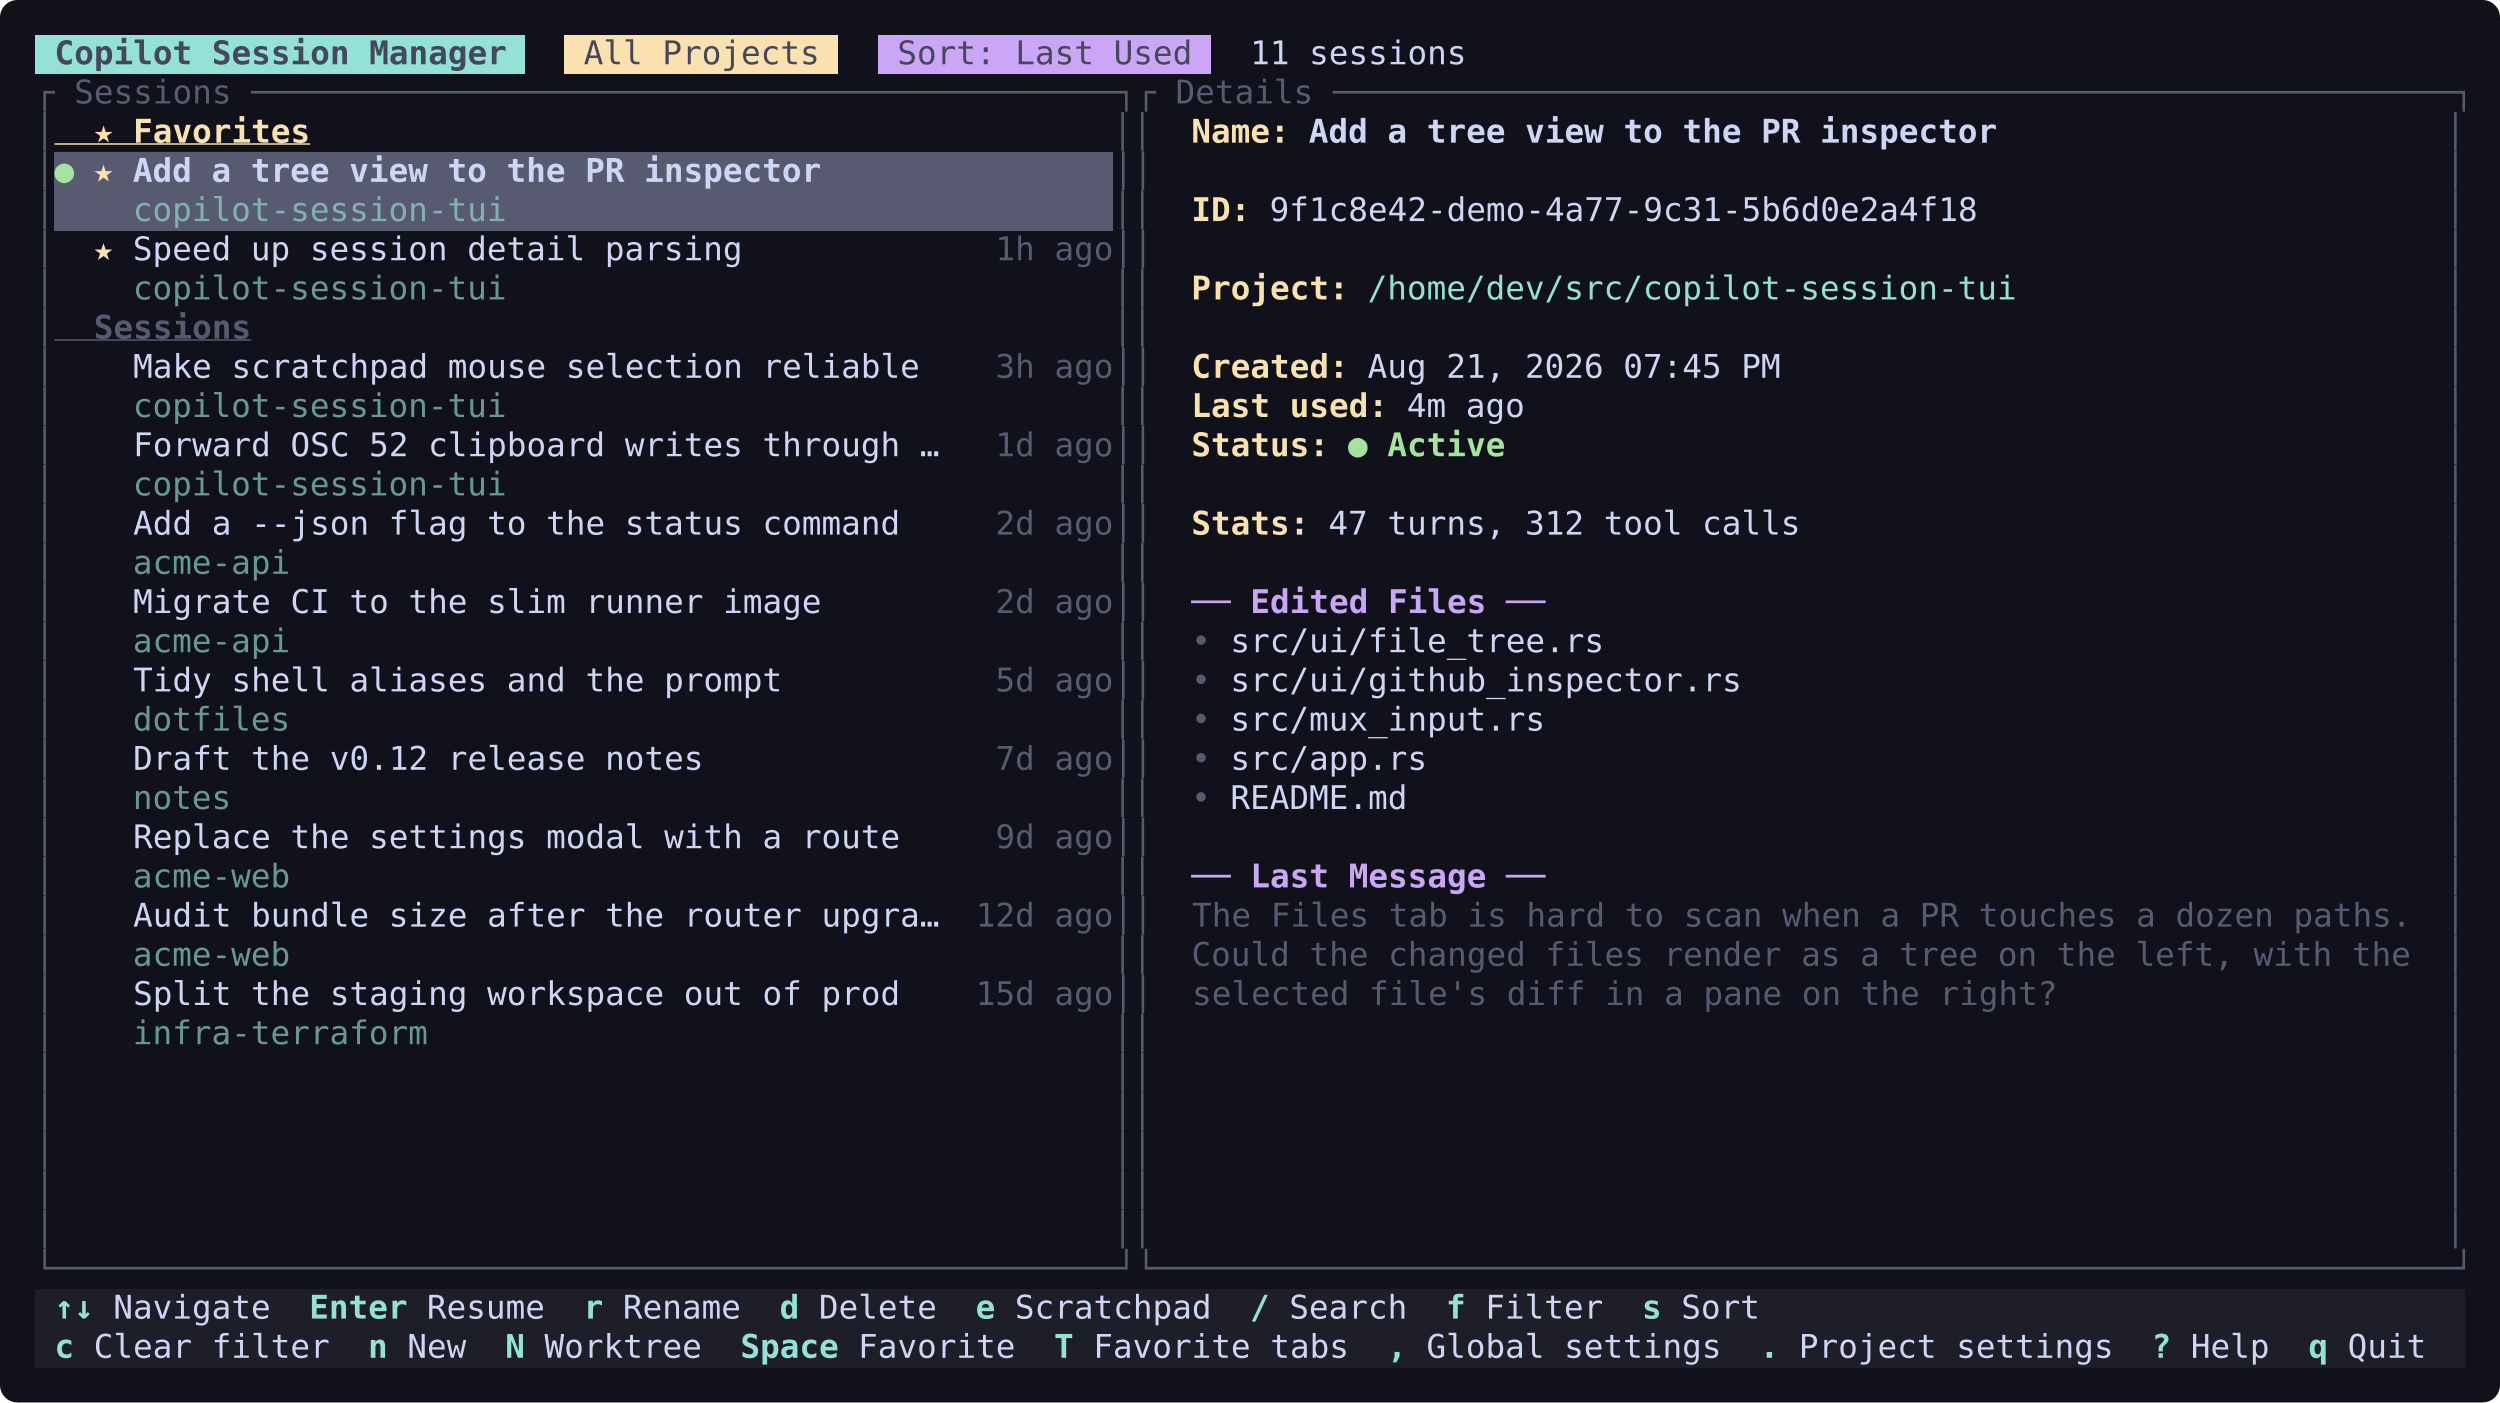
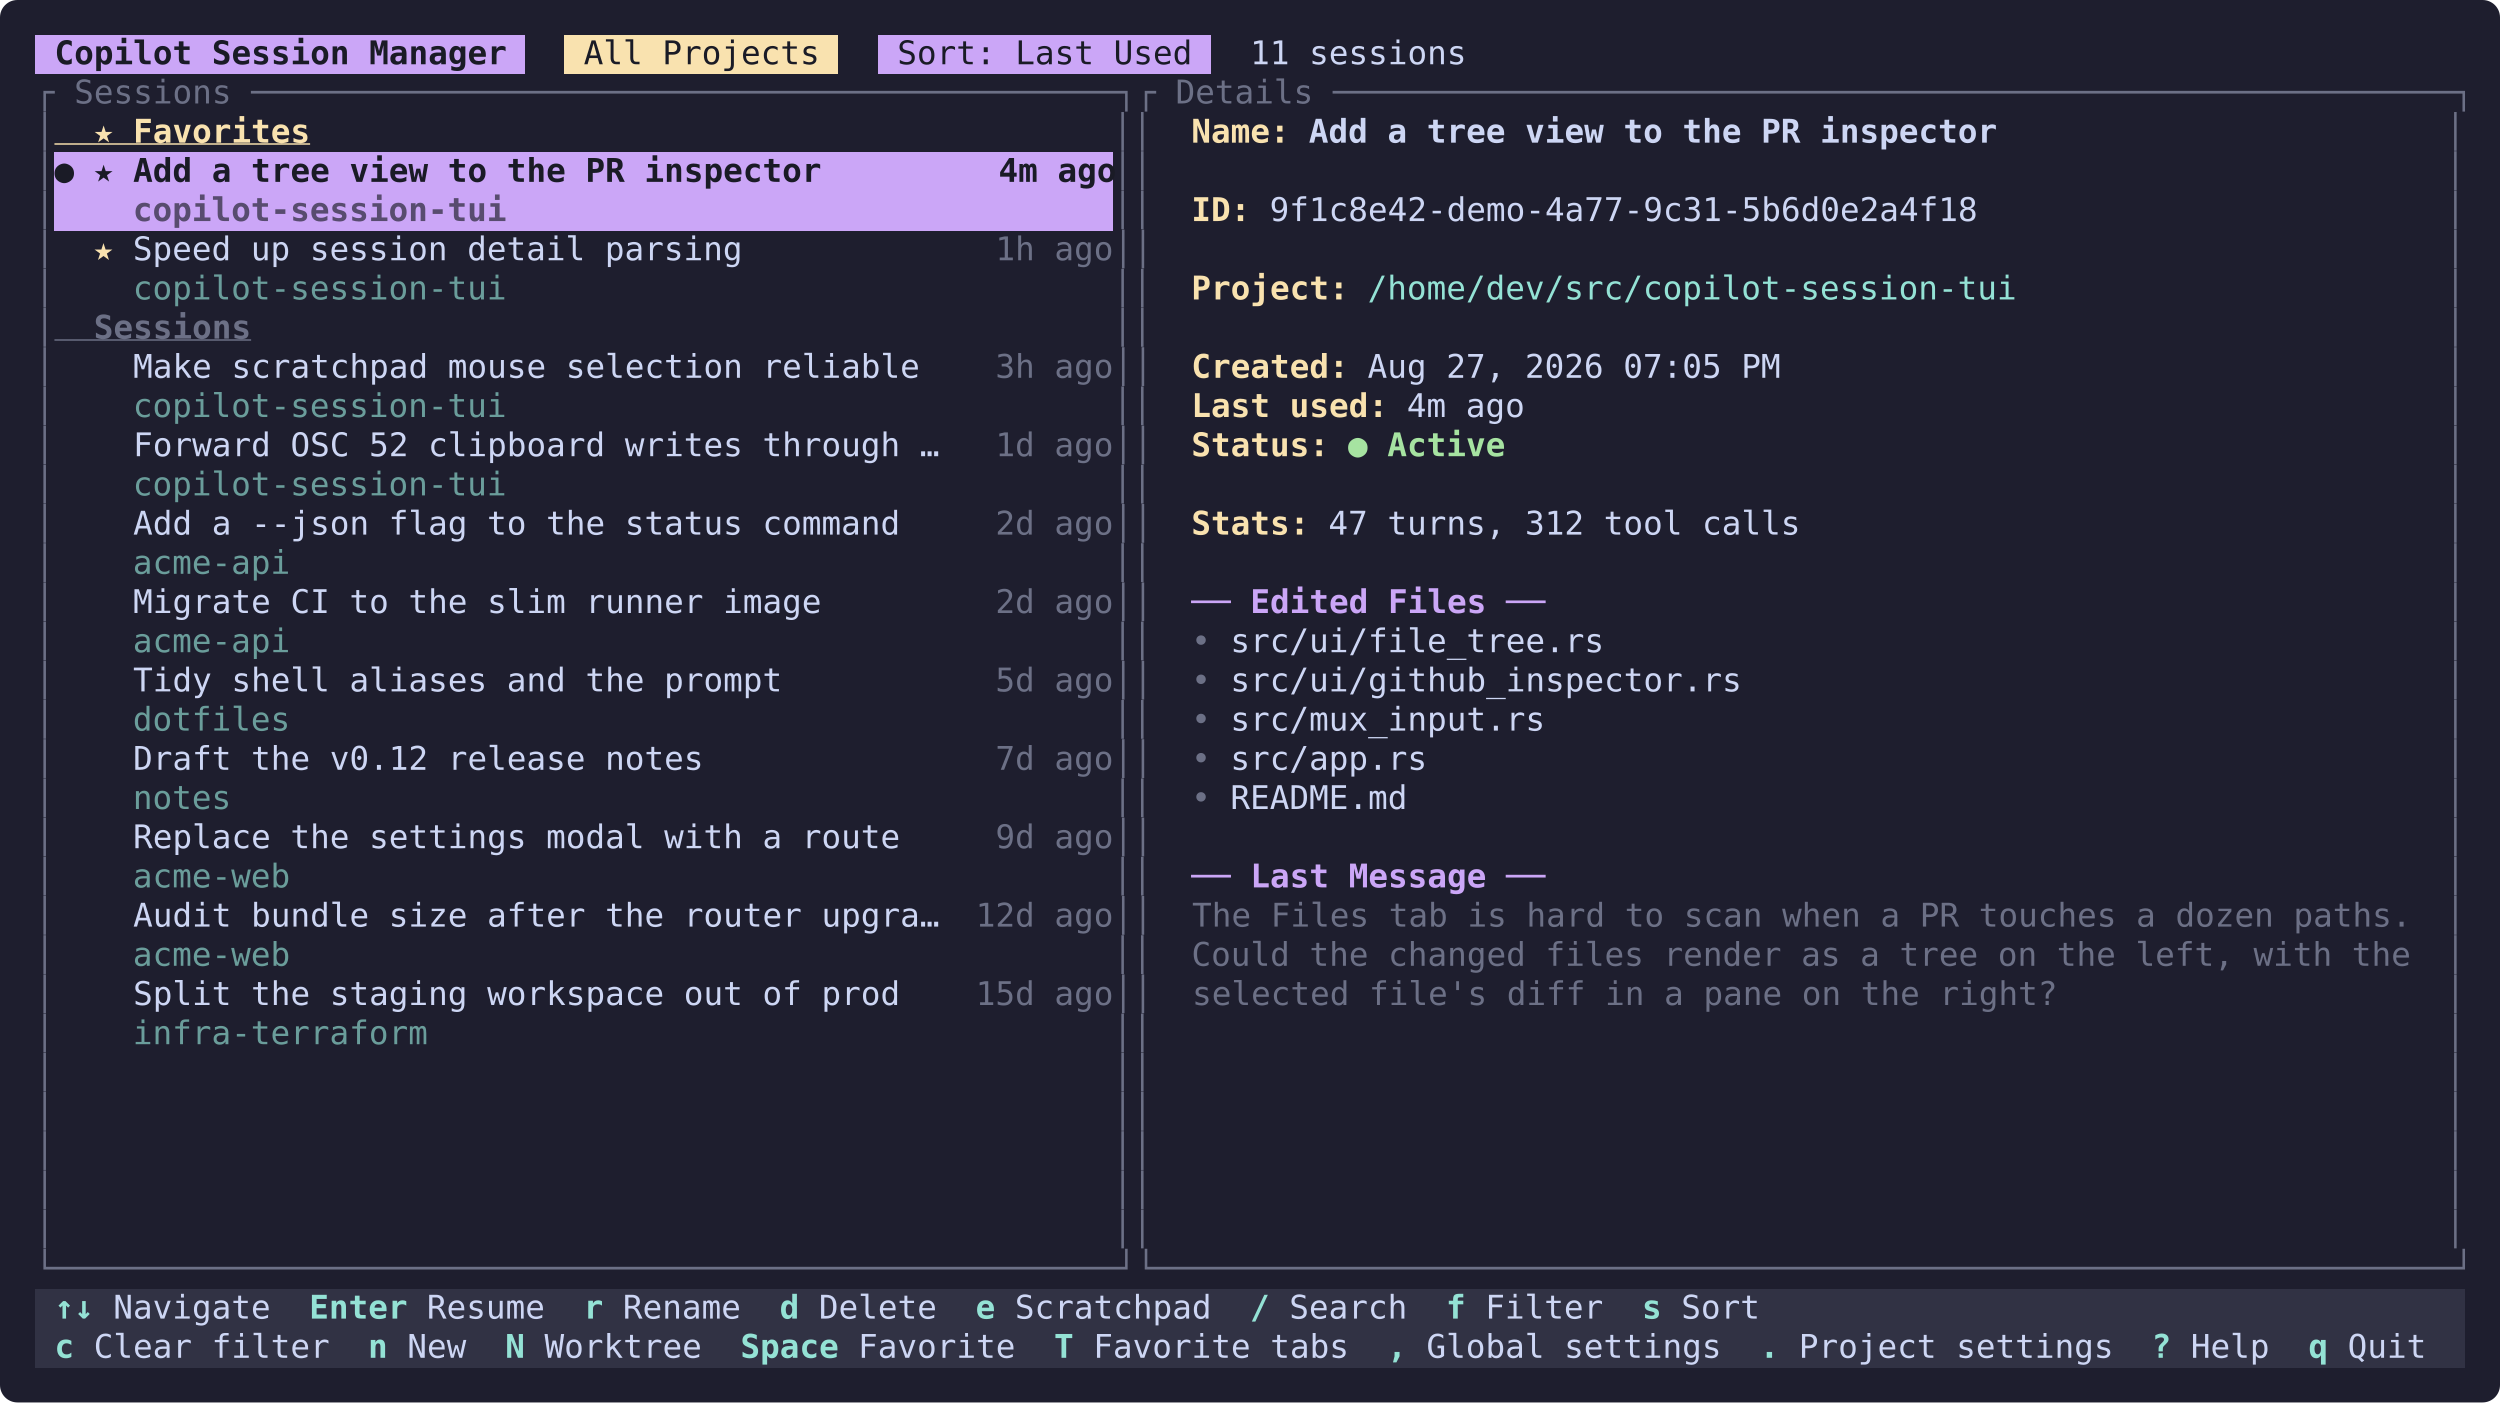
<svg xmlns="http://www.w3.org/2000/svg" width="1148" height="644" viewBox="0 0 1148 644" font-family="ui-monospace,SFMono-Regular,Menlo,Consolas,'DejaVu Sans Mono','Liberation Mono',monospace" font-size="15">
-   <rect width="1148" height="644" rx="8" fill="#11111b" />
-   <rect x="16.0" y="16.0" width="225.0" height="18.0" fill="#94e2d5" shape-rendering="crispEdges" />
+   <rect width="1148" height="644" rx="8" fill="#1e1e2e" />
+   <rect x="16.0" y="16.0" width="225.0" height="18.0" fill="#cba6f7" shape-rendering="crispEdges" />
  <rect x="259.0" y="16.0" width="126.0" height="18.0" fill="#f9e2af" shape-rendering="crispEdges" />
  <rect x="403.0" y="16.0" width="153.0" height="18.0" fill="#cba6f7" shape-rendering="crispEdges" />
-   <rect x="25.0" y="70.0" width="486.0" height="18.0" fill="#585b70" shape-rendering="crispEdges" />
-   <rect x="25.0" y="88.0" width="486.0" height="18.0" fill="#585b70" shape-rendering="crispEdges" />
-   <rect x="16.0" y="592.0" width="1116.0" height="18.0" fill="#1e1e28" shape-rendering="crispEdges" />
-   <rect x="16.0" y="610.0" width="1116.0" height="18.0" fill="#1e1e28" shape-rendering="crispEdges" />
-   <text x="16.0" y="29.5" fill="#45475a" textLength="225.0" lengthAdjust="spacing" font-weight="bold" xml:space="preserve"> Copilot Session Manager </text>
-   <text x="259.0" y="29.5" fill="#45475a" textLength="126.0" lengthAdjust="spacing" xml:space="preserve"> All Projects </text>
-   <text x="403.0" y="29.5" fill="#45475a" textLength="153.0" lengthAdjust="spacing" xml:space="preserve"> Sort: Last Used </text>
+   <rect x="25.0" y="70.0" width="486.0" height="18.0" fill="#cba6f7" shape-rendering="crispEdges" />
+   <rect x="25.0" y="88.0" width="486.0" height="18.0" fill="#cba6f7" shape-rendering="crispEdges" />
+   <rect x="16.0" y="592.0" width="1116.0" height="18.0" fill="#313244" shape-rendering="crispEdges" />
+   <rect x="16.0" y="610.0" width="1116.0" height="18.0" fill="#313244" shape-rendering="crispEdges" />
+   <text x="16.0" y="29.5" fill="#1a1b26" textLength="225.0" lengthAdjust="spacing" font-weight="bold" xml:space="preserve"> Copilot Session Manager </text>
+   <text x="259.0" y="29.5" fill="#1a1b26" textLength="126.0" lengthAdjust="spacing" xml:space="preserve"> All Projects </text>
+   <text x="403.0" y="29.5" fill="#1a1b26" textLength="153.0" lengthAdjust="spacing" xml:space="preserve"> Sort: Last Used </text>
  <text x="556.0" y="29.5" fill="#cdd6f4" textLength="576.0" lengthAdjust="spacing" xml:space="preserve">  11 sessions                                                   </text>
-   <text x="16.0" y="47.5" fill="#585b70" textLength="1116.0" lengthAdjust="spacing" xml:space="preserve">┌ Sessions ────────────────────────────────────────────┐┌ Details ─────────────────────────────────────────────────────────┐</text>
-   <text x="16.0" y="65.5" fill="#585b70" textLength="9.0" lengthAdjust="spacingAndGlyphs" xml:space="preserve">│</text>
+   <text x="16.0" y="47.5" fill="#6c7086" textLength="1116.0" lengthAdjust="spacing" xml:space="preserve">┌ Sessions ────────────────────────────────────────────┐┌ Details ─────────────────────────────────────────────────────────┐</text>
+   <text x="16.0" y="65.5" fill="#6c7086" textLength="9.0" lengthAdjust="spacingAndGlyphs" xml:space="preserve">│</text>
  <text x="25.0" y="65.5" fill="#f9e2af" textLength="117.0" lengthAdjust="spacing" font-weight="bold" text-decoration="underline" xml:space="preserve">  ★ Favorites</text>
-   <text x="511.0" y="65.5" fill="#585b70" textLength="18.0" lengthAdjust="spacingAndGlyphs" xml:space="preserve">││</text>
+   <text x="511.0" y="65.5" fill="#6c7086" textLength="18.0" lengthAdjust="spacingAndGlyphs" xml:space="preserve">││</text>
  <text x="529.0" y="65.5" fill="#f9e2af" textLength="72.0" lengthAdjust="spacing" font-weight="bold" xml:space="preserve">  Name: </text>
  <text x="601.0" y="65.5" fill="#cdd6f4" textLength="315.0" lengthAdjust="spacing" font-weight="bold" xml:space="preserve">Add a tree view to the PR inspector</text>
-   <text x="1123.0" y="65.5" fill="#585b70" textLength="9.0" lengthAdjust="spacingAndGlyphs" xml:space="preserve">│</text>
-   <text x="16.0" y="83.5" fill="#585b70" textLength="9.0" lengthAdjust="spacingAndGlyphs" xml:space="preserve">│</text>
-   <text x="25.0" y="83.5" fill="#a6e3a1" textLength="18.0" lengthAdjust="spacing" xml:space="preserve">● </text>
-   <text x="43.0" y="83.5" fill="#f9e2af" textLength="18.0" lengthAdjust="spacing" xml:space="preserve">★ </text>
-   <text x="61.0" y="83.5" fill="#cdd6f4" textLength="369.0" lengthAdjust="spacing" font-weight="bold" xml:space="preserve">Add a tree view to the PR inspector      </text>
-   <text x="430.0" y="83.5" fill="#585b70" textLength="99.0" lengthAdjust="spacing" xml:space="preserve">   4m ago││</text>
-   <text x="1123.0" y="83.5" fill="#585b70" textLength="9.0" lengthAdjust="spacingAndGlyphs" xml:space="preserve">│</text>
-   <text x="16.0" y="101.5" fill="#585b70" textLength="9.0" lengthAdjust="spacingAndGlyphs" xml:space="preserve">│</text>
-   <text x="61.0" y="101.5" fill="#94e2d5" textLength="171.0" lengthAdjust="spacing" opacity="0.65" xml:space="preserve">copilot-session-tui</text>
-   <text x="511.0" y="101.5" fill="#585b70" textLength="18.0" lengthAdjust="spacingAndGlyphs" xml:space="preserve">││</text>
+   <text x="1123.0" y="65.5" fill="#6c7086" textLength="9.0" lengthAdjust="spacingAndGlyphs" xml:space="preserve">│</text>
+   <text x="16.0" y="83.5" fill="#6c7086" textLength="9.0" lengthAdjust="spacingAndGlyphs" xml:space="preserve">│</text>
+   <text x="25.0" y="83.5" fill="#1a1b26" textLength="486.0" lengthAdjust="spacing" font-weight="bold" xml:space="preserve">● ★ Add a tree view to the PR inspector         4m ago</text>
+   <text x="511.0" y="83.5" fill="#6c7086" textLength="18.0" lengthAdjust="spacingAndGlyphs" xml:space="preserve">││</text>
+   <text x="1123.0" y="83.5" fill="#6c7086" textLength="9.0" lengthAdjust="spacingAndGlyphs" xml:space="preserve">│</text>
+   <text x="16.0" y="101.5" fill="#6c7086" textLength="9.0" lengthAdjust="spacingAndGlyphs" xml:space="preserve">│</text>
+   <text x="61.0" y="101.5" fill="#1a1b26" textLength="171.0" lengthAdjust="spacing" font-weight="bold" opacity="0.65" xml:space="preserve">copilot-session-tui</text>
+   <text x="511.0" y="101.5" fill="#6c7086" textLength="18.0" lengthAdjust="spacingAndGlyphs" xml:space="preserve">││</text>
  <text x="529.0" y="101.5" fill="#f9e2af" textLength="54.0" lengthAdjust="spacing" font-weight="bold" xml:space="preserve">  ID: </text>
  <text x="583.0" y="101.5" fill="#cdd6f4" textLength="540.0" lengthAdjust="spacing" xml:space="preserve">9f1c8e42-demo-4a77-9c31-5b6d0e2a4f18                        </text>
-   <text x="1123.0" y="101.5" fill="#585b70" textLength="9.0" lengthAdjust="spacingAndGlyphs" xml:space="preserve">│</text>
-   <text x="16.0" y="119.5" fill="#585b70" textLength="9.0" lengthAdjust="spacingAndGlyphs" xml:space="preserve">│</text>
+   <text x="1123.0" y="101.5" fill="#6c7086" textLength="9.0" lengthAdjust="spacingAndGlyphs" xml:space="preserve">│</text>
+   <text x="16.0" y="119.5" fill="#6c7086" textLength="9.0" lengthAdjust="spacingAndGlyphs" xml:space="preserve">│</text>
  <text x="43.0" y="119.5" fill="#f9e2af" textLength="18.0" lengthAdjust="spacing" xml:space="preserve">★ </text>
  <text x="61.0" y="119.5" fill="#cdd6f4" textLength="369.0" lengthAdjust="spacing" xml:space="preserve">Speed up session detail parsing          </text>
-   <text x="430.0" y="119.5" fill="#585b70" textLength="99.0" lengthAdjust="spacing" xml:space="preserve">   1h ago││</text>
-   <text x="1123.0" y="119.5" fill="#585b70" textLength="9.0" lengthAdjust="spacingAndGlyphs" xml:space="preserve">│</text>
-   <text x="16.0" y="137.5" fill="#585b70" textLength="9.0" lengthAdjust="spacingAndGlyphs" xml:space="preserve">│</text>
+   <text x="430.0" y="119.5" fill="#6c7086" textLength="99.0" lengthAdjust="spacing" xml:space="preserve">   1h ago││</text>
+   <text x="1123.0" y="119.5" fill="#6c7086" textLength="9.0" lengthAdjust="spacingAndGlyphs" xml:space="preserve">│</text>
+   <text x="16.0" y="137.5" fill="#6c7086" textLength="9.0" lengthAdjust="spacingAndGlyphs" xml:space="preserve">│</text>
  <text x="61.0" y="137.5" fill="#94e2d5" textLength="171.0" lengthAdjust="spacing" opacity="0.65" xml:space="preserve">copilot-session-tui</text>
-   <text x="511.0" y="137.5" fill="#585b70" textLength="18.0" lengthAdjust="spacingAndGlyphs" xml:space="preserve">││</text>
+   <text x="511.0" y="137.5" fill="#6c7086" textLength="18.0" lengthAdjust="spacingAndGlyphs" xml:space="preserve">││</text>
  <text x="529.0" y="137.5" fill="#f9e2af" textLength="99.0" lengthAdjust="spacing" font-weight="bold" xml:space="preserve">  Project: </text>
  <text x="628.0" y="137.5" fill="#94e2d5" textLength="297.0" lengthAdjust="spacing" xml:space="preserve">/home/dev/src/copilot-session-tui</text>
-   <text x="1123.0" y="137.5" fill="#585b70" textLength="9.0" lengthAdjust="spacingAndGlyphs" xml:space="preserve">│</text>
-   <text x="16.0" y="155.5" fill="#585b70" textLength="9.0" lengthAdjust="spacingAndGlyphs" xml:space="preserve">│</text>
-   <text x="25.0" y="155.5" fill="#585b70" textLength="90.0" lengthAdjust="spacing" font-weight="bold" text-decoration="underline" xml:space="preserve">  Sessions</text>
-   <text x="511.0" y="155.5" fill="#585b70" textLength="18.0" lengthAdjust="spacingAndGlyphs" xml:space="preserve">││</text>
-   <text x="1123.0" y="155.5" fill="#585b70" textLength="9.0" lengthAdjust="spacingAndGlyphs" xml:space="preserve">│</text>
-   <text x="16.0" y="173.5" fill="#585b70" textLength="9.0" lengthAdjust="spacingAndGlyphs" xml:space="preserve">│</text>
+   <text x="1123.0" y="137.5" fill="#6c7086" textLength="9.0" lengthAdjust="spacingAndGlyphs" xml:space="preserve">│</text>
+   <text x="16.0" y="155.5" fill="#6c7086" textLength="9.0" lengthAdjust="spacingAndGlyphs" xml:space="preserve">│</text>
+   <text x="25.0" y="155.5" fill="#6c7086" textLength="90.0" lengthAdjust="spacing" font-weight="bold" text-decoration="underline" xml:space="preserve">  Sessions</text>
+   <text x="511.0" y="155.5" fill="#6c7086" textLength="18.0" lengthAdjust="spacingAndGlyphs" xml:space="preserve">││</text>
+   <text x="1123.0" y="155.5" fill="#6c7086" textLength="9.0" lengthAdjust="spacingAndGlyphs" xml:space="preserve">│</text>
+   <text x="16.0" y="173.5" fill="#6c7086" textLength="9.0" lengthAdjust="spacingAndGlyphs" xml:space="preserve">│</text>
  <text x="25.0" y="173.5" fill="#cdd6f4" textLength="405.0" lengthAdjust="spacing" xml:space="preserve">    Make scratchpad mouse selection reliable </text>
-   <text x="430.0" y="173.5" fill="#585b70" textLength="99.0" lengthAdjust="spacing" xml:space="preserve">   3h ago││</text>
+   <text x="430.0" y="173.5" fill="#6c7086" textLength="99.0" lengthAdjust="spacing" xml:space="preserve">   3h ago││</text>
  <text x="529.0" y="173.5" fill="#f9e2af" textLength="99.0" lengthAdjust="spacing" font-weight="bold" xml:space="preserve">  Created: </text>
-   <text x="628.0" y="173.5" fill="#cdd6f4" textLength="495.0" lengthAdjust="spacing" xml:space="preserve">Aug 21, 2026 07:45 PM                                  </text>
-   <text x="1123.0" y="173.5" fill="#585b70" textLength="9.0" lengthAdjust="spacingAndGlyphs" xml:space="preserve">│</text>
-   <text x="16.0" y="191.5" fill="#585b70" textLength="9.0" lengthAdjust="spacingAndGlyphs" xml:space="preserve">│</text>
+   <text x="628.0" y="173.5" fill="#cdd6f4" textLength="495.0" lengthAdjust="spacing" xml:space="preserve">Aug 27, 2026 07:05 PM                                  </text>
+   <text x="1123.0" y="173.5" fill="#6c7086" textLength="9.0" lengthAdjust="spacingAndGlyphs" xml:space="preserve">│</text>
+   <text x="16.0" y="191.5" fill="#6c7086" textLength="9.0" lengthAdjust="spacingAndGlyphs" xml:space="preserve">│</text>
  <text x="61.0" y="191.5" fill="#94e2d5" textLength="171.0" lengthAdjust="spacing" opacity="0.65" xml:space="preserve">copilot-session-tui</text>
-   <text x="511.0" y="191.5" fill="#585b70" textLength="18.0" lengthAdjust="spacingAndGlyphs" xml:space="preserve">││</text>
+   <text x="511.0" y="191.5" fill="#6c7086" textLength="18.0" lengthAdjust="spacingAndGlyphs" xml:space="preserve">││</text>
  <text x="529.0" y="191.5" fill="#f9e2af" textLength="117.0" lengthAdjust="spacing" font-weight="bold" xml:space="preserve">  Last used: </text>
  <text x="646.0" y="191.5" fill="#cdd6f4" textLength="477.0" lengthAdjust="spacing" xml:space="preserve">4m ago                                               </text>
-   <text x="1123.0" y="191.5" fill="#585b70" textLength="9.0" lengthAdjust="spacingAndGlyphs" xml:space="preserve">│</text>
-   <text x="16.0" y="209.5" fill="#585b70" textLength="9.0" lengthAdjust="spacingAndGlyphs" xml:space="preserve">│</text>
+   <text x="1123.0" y="191.5" fill="#6c7086" textLength="9.0" lengthAdjust="spacingAndGlyphs" xml:space="preserve">│</text>
+   <text x="16.0" y="209.5" fill="#6c7086" textLength="9.0" lengthAdjust="spacingAndGlyphs" xml:space="preserve">│</text>
  <text x="25.0" y="209.5" fill="#cdd6f4" textLength="405.0" lengthAdjust="spacing" xml:space="preserve">    Forward OSC 52 clipboard writes through …</text>
-   <text x="430.0" y="209.5" fill="#585b70" textLength="99.0" lengthAdjust="spacing" xml:space="preserve">   1d ago││</text>
+   <text x="430.0" y="209.5" fill="#6c7086" textLength="99.0" lengthAdjust="spacing" xml:space="preserve">   1d ago││</text>
  <text x="529.0" y="209.5" fill="#f9e2af" textLength="90.0" lengthAdjust="spacing" font-weight="bold" xml:space="preserve">  Status: </text>
  <text x="619.0" y="209.5" fill="#a6e3a1" textLength="72.0" lengthAdjust="spacing" font-weight="bold" xml:space="preserve">● Active</text>
-   <text x="1123.0" y="209.5" fill="#585b70" textLength="9.0" lengthAdjust="spacingAndGlyphs" xml:space="preserve">│</text>
-   <text x="16.0" y="227.5" fill="#585b70" textLength="9.0" lengthAdjust="spacingAndGlyphs" xml:space="preserve">│</text>
+   <text x="1123.0" y="209.5" fill="#6c7086" textLength="9.0" lengthAdjust="spacingAndGlyphs" xml:space="preserve">│</text>
+   <text x="16.0" y="227.5" fill="#6c7086" textLength="9.0" lengthAdjust="spacingAndGlyphs" xml:space="preserve">│</text>
  <text x="61.0" y="227.5" fill="#94e2d5" textLength="171.0" lengthAdjust="spacing" opacity="0.65" xml:space="preserve">copilot-session-tui</text>
-   <text x="511.0" y="227.5" fill="#585b70" textLength="18.0" lengthAdjust="spacingAndGlyphs" xml:space="preserve">││</text>
-   <text x="1123.0" y="227.5" fill="#585b70" textLength="9.0" lengthAdjust="spacingAndGlyphs" xml:space="preserve">│</text>
-   <text x="16.0" y="245.5" fill="#585b70" textLength="9.0" lengthAdjust="spacingAndGlyphs" xml:space="preserve">│</text>
+   <text x="511.0" y="227.5" fill="#6c7086" textLength="18.0" lengthAdjust="spacingAndGlyphs" xml:space="preserve">││</text>
+   <text x="1123.0" y="227.5" fill="#6c7086" textLength="9.0" lengthAdjust="spacingAndGlyphs" xml:space="preserve">│</text>
+   <text x="16.0" y="245.5" fill="#6c7086" textLength="9.0" lengthAdjust="spacingAndGlyphs" xml:space="preserve">│</text>
  <text x="25.0" y="245.5" fill="#cdd6f4" textLength="405.0" lengthAdjust="spacing" xml:space="preserve">    Add a --json flag to the status command  </text>
-   <text x="430.0" y="245.5" fill="#585b70" textLength="99.0" lengthAdjust="spacing" xml:space="preserve">   2d ago││</text>
+   <text x="430.0" y="245.5" fill="#6c7086" textLength="99.0" lengthAdjust="spacing" xml:space="preserve">   2d ago││</text>
  <text x="529.0" y="245.5" fill="#f9e2af" textLength="81.0" lengthAdjust="spacing" font-weight="bold" xml:space="preserve">  Stats: </text>
  <text x="610.0" y="245.5" fill="#cdd6f4" textLength="513.0" lengthAdjust="spacing" xml:space="preserve">47 turns, 312 tool calls                                 </text>
-   <text x="1123.0" y="245.5" fill="#585b70" textLength="9.0" lengthAdjust="spacingAndGlyphs" xml:space="preserve">│</text>
-   <text x="16.0" y="263.5" fill="#585b70" textLength="9.0" lengthAdjust="spacingAndGlyphs" xml:space="preserve">│</text>
+   <text x="1123.0" y="245.5" fill="#6c7086" textLength="9.0" lengthAdjust="spacingAndGlyphs" xml:space="preserve">│</text>
+   <text x="16.0" y="263.5" fill="#6c7086" textLength="9.0" lengthAdjust="spacingAndGlyphs" xml:space="preserve">│</text>
  <text x="61.0" y="263.5" fill="#94e2d5" textLength="72.0" lengthAdjust="spacing" opacity="0.65" xml:space="preserve">acme-api</text>
-   <text x="511.0" y="263.5" fill="#585b70" textLength="18.0" lengthAdjust="spacingAndGlyphs" xml:space="preserve">││</text>
-   <text x="1123.0" y="263.5" fill="#585b70" textLength="9.0" lengthAdjust="spacingAndGlyphs" xml:space="preserve">│</text>
-   <text x="16.0" y="281.5" fill="#585b70" textLength="9.0" lengthAdjust="spacingAndGlyphs" xml:space="preserve">│</text>
+   <text x="511.0" y="263.5" fill="#6c7086" textLength="18.0" lengthAdjust="spacingAndGlyphs" xml:space="preserve">││</text>
+   <text x="1123.0" y="263.5" fill="#6c7086" textLength="9.0" lengthAdjust="spacingAndGlyphs" xml:space="preserve">│</text>
+   <text x="16.0" y="281.5" fill="#6c7086" textLength="9.0" lengthAdjust="spacingAndGlyphs" xml:space="preserve">│</text>
  <text x="25.0" y="281.5" fill="#cdd6f4" textLength="405.0" lengthAdjust="spacing" xml:space="preserve">    Migrate CI to the slim runner image      </text>
-   <text x="430.0" y="281.5" fill="#585b70" textLength="99.0" lengthAdjust="spacing" xml:space="preserve">   2d ago││</text>
+   <text x="430.0" y="281.5" fill="#6c7086" textLength="99.0" lengthAdjust="spacing" xml:space="preserve">   2d ago││</text>
  <text x="529.0" y="281.5" fill="#cba6f7" textLength="180.0" lengthAdjust="spacing" font-weight="bold" xml:space="preserve">  ── Edited Files ──</text>
-   <text x="1123.0" y="281.5" fill="#585b70" textLength="9.0" lengthAdjust="spacingAndGlyphs" xml:space="preserve">│</text>
-   <text x="16.0" y="299.5" fill="#585b70" textLength="9.0" lengthAdjust="spacingAndGlyphs" xml:space="preserve">│</text>
+   <text x="1123.0" y="281.5" fill="#6c7086" textLength="9.0" lengthAdjust="spacingAndGlyphs" xml:space="preserve">│</text>
+   <text x="16.0" y="299.5" fill="#6c7086" textLength="9.0" lengthAdjust="spacingAndGlyphs" xml:space="preserve">│</text>
  <text x="61.0" y="299.5" fill="#94e2d5" textLength="72.0" lengthAdjust="spacing" opacity="0.65" xml:space="preserve">acme-api</text>
-   <text x="511.0" y="299.5" fill="#585b70" textLength="18.0" lengthAdjust="spacingAndGlyphs" xml:space="preserve">││</text>
-   <text x="547.0" y="299.5" fill="#585b70" textLength="18.0" lengthAdjust="spacing" xml:space="preserve">• </text>
+   <text x="511.0" y="299.5" fill="#6c7086" textLength="18.0" lengthAdjust="spacingAndGlyphs" xml:space="preserve">││</text>
+   <text x="547.0" y="299.5" fill="#6c7086" textLength="18.0" lengthAdjust="spacing" xml:space="preserve">• </text>
  <text x="565.0" y="299.5" fill="#cdd6f4" textLength="558.0" lengthAdjust="spacing" xml:space="preserve">src/ui/file_tree.rs                                           </text>
-   <text x="1123.0" y="299.5" fill="#585b70" textLength="9.0" lengthAdjust="spacingAndGlyphs" xml:space="preserve">│</text>
-   <text x="16.0" y="317.5" fill="#585b70" textLength="9.0" lengthAdjust="spacingAndGlyphs" xml:space="preserve">│</text>
+   <text x="1123.0" y="299.5" fill="#6c7086" textLength="9.0" lengthAdjust="spacingAndGlyphs" xml:space="preserve">│</text>
+   <text x="16.0" y="317.5" fill="#6c7086" textLength="9.0" lengthAdjust="spacingAndGlyphs" xml:space="preserve">│</text>
  <text x="25.0" y="317.5" fill="#cdd6f4" textLength="405.0" lengthAdjust="spacing" xml:space="preserve">    Tidy shell aliases and the prompt        </text>
-   <text x="430.0" y="317.5" fill="#585b70" textLength="99.0" lengthAdjust="spacing" xml:space="preserve">   5d ago││</text>
-   <text x="547.0" y="317.5" fill="#585b70" textLength="18.0" lengthAdjust="spacing" xml:space="preserve">• </text>
+   <text x="430.0" y="317.5" fill="#6c7086" textLength="99.0" lengthAdjust="spacing" xml:space="preserve">   5d ago││</text>
+   <text x="547.0" y="317.5" fill="#6c7086" textLength="18.0" lengthAdjust="spacing" xml:space="preserve">• </text>
  <text x="565.0" y="317.5" fill="#cdd6f4" textLength="558.0" lengthAdjust="spacing" xml:space="preserve">src/ui/github_inspector.rs                                    </text>
-   <text x="1123.0" y="317.5" fill="#585b70" textLength="9.0" lengthAdjust="spacingAndGlyphs" xml:space="preserve">│</text>
-   <text x="16.0" y="335.5" fill="#585b70" textLength="9.0" lengthAdjust="spacingAndGlyphs" xml:space="preserve">│</text>
+   <text x="1123.0" y="317.5" fill="#6c7086" textLength="9.0" lengthAdjust="spacingAndGlyphs" xml:space="preserve">│</text>
+   <text x="16.0" y="335.5" fill="#6c7086" textLength="9.0" lengthAdjust="spacingAndGlyphs" xml:space="preserve">│</text>
  <text x="61.0" y="335.5" fill="#94e2d5" textLength="72.0" lengthAdjust="spacing" opacity="0.65" xml:space="preserve">dotfiles</text>
-   <text x="511.0" y="335.5" fill="#585b70" textLength="18.0" lengthAdjust="spacingAndGlyphs" xml:space="preserve">││</text>
-   <text x="547.0" y="335.5" fill="#585b70" textLength="18.0" lengthAdjust="spacing" xml:space="preserve">• </text>
+   <text x="511.0" y="335.5" fill="#6c7086" textLength="18.0" lengthAdjust="spacingAndGlyphs" xml:space="preserve">││</text>
+   <text x="547.0" y="335.5" fill="#6c7086" textLength="18.0" lengthAdjust="spacing" xml:space="preserve">• </text>
  <text x="565.0" y="335.5" fill="#cdd6f4" textLength="558.0" lengthAdjust="spacing" xml:space="preserve">src/mux_input.rs                                              </text>
-   <text x="1123.0" y="335.5" fill="#585b70" textLength="9.0" lengthAdjust="spacingAndGlyphs" xml:space="preserve">│</text>
-   <text x="16.0" y="353.5" fill="#585b70" textLength="9.0" lengthAdjust="spacingAndGlyphs" xml:space="preserve">│</text>
+   <text x="1123.0" y="335.5" fill="#6c7086" textLength="9.0" lengthAdjust="spacingAndGlyphs" xml:space="preserve">│</text>
+   <text x="16.0" y="353.5" fill="#6c7086" textLength="9.0" lengthAdjust="spacingAndGlyphs" xml:space="preserve">│</text>
  <text x="25.0" y="353.5" fill="#cdd6f4" textLength="405.0" lengthAdjust="spacing" xml:space="preserve">    Draft the v0.12 release notes            </text>
-   <text x="430.0" y="353.5" fill="#585b70" textLength="99.0" lengthAdjust="spacing" xml:space="preserve">   7d ago││</text>
-   <text x="547.0" y="353.5" fill="#585b70" textLength="18.0" lengthAdjust="spacing" xml:space="preserve">• </text>
+   <text x="430.0" y="353.5" fill="#6c7086" textLength="99.0" lengthAdjust="spacing" xml:space="preserve">   7d ago││</text>
+   <text x="547.0" y="353.5" fill="#6c7086" textLength="18.0" lengthAdjust="spacing" xml:space="preserve">• </text>
  <text x="565.0" y="353.5" fill="#cdd6f4" textLength="558.0" lengthAdjust="spacing" xml:space="preserve">src/app.rs                                                    </text>
-   <text x="1123.0" y="353.5" fill="#585b70" textLength="9.0" lengthAdjust="spacingAndGlyphs" xml:space="preserve">│</text>
-   <text x="16.0" y="371.5" fill="#585b70" textLength="9.0" lengthAdjust="spacingAndGlyphs" xml:space="preserve">│</text>
+   <text x="1123.0" y="353.5" fill="#6c7086" textLength="9.0" lengthAdjust="spacingAndGlyphs" xml:space="preserve">│</text>
+   <text x="16.0" y="371.5" fill="#6c7086" textLength="9.0" lengthAdjust="spacingAndGlyphs" xml:space="preserve">│</text>
  <text x="61.0" y="371.5" fill="#94e2d5" textLength="45.0" lengthAdjust="spacing" opacity="0.65" xml:space="preserve">notes</text>
-   <text x="511.0" y="371.5" fill="#585b70" textLength="18.0" lengthAdjust="spacingAndGlyphs" xml:space="preserve">││</text>
-   <text x="547.0" y="371.5" fill="#585b70" textLength="18.0" lengthAdjust="spacing" xml:space="preserve">• </text>
+   <text x="511.0" y="371.5" fill="#6c7086" textLength="18.0" lengthAdjust="spacingAndGlyphs" xml:space="preserve">││</text>
+   <text x="547.0" y="371.5" fill="#6c7086" textLength="18.0" lengthAdjust="spacing" xml:space="preserve">• </text>
  <text x="565.0" y="371.5" fill="#cdd6f4" textLength="558.0" lengthAdjust="spacing" xml:space="preserve">README.md                                                     </text>
-   <text x="1123.0" y="371.5" fill="#585b70" textLength="9.0" lengthAdjust="spacingAndGlyphs" xml:space="preserve">│</text>
-   <text x="16.0" y="389.5" fill="#585b70" textLength="9.0" lengthAdjust="spacingAndGlyphs" xml:space="preserve">│</text>
+   <text x="1123.0" y="371.5" fill="#6c7086" textLength="9.0" lengthAdjust="spacingAndGlyphs" xml:space="preserve">│</text>
+   <text x="16.0" y="389.5" fill="#6c7086" textLength="9.0" lengthAdjust="spacingAndGlyphs" xml:space="preserve">│</text>
  <text x="25.0" y="389.5" fill="#cdd6f4" textLength="405.0" lengthAdjust="spacing" xml:space="preserve">    Replace the settings modal with a route  </text>
-   <text x="430.0" y="389.5" fill="#585b70" textLength="99.0" lengthAdjust="spacing" xml:space="preserve">   9d ago││</text>
-   <text x="1123.0" y="389.5" fill="#585b70" textLength="9.0" lengthAdjust="spacingAndGlyphs" xml:space="preserve">│</text>
-   <text x="16.0" y="407.5" fill="#585b70" textLength="9.0" lengthAdjust="spacingAndGlyphs" xml:space="preserve">│</text>
+   <text x="430.0" y="389.5" fill="#6c7086" textLength="99.0" lengthAdjust="spacing" xml:space="preserve">   9d ago││</text>
+   <text x="1123.0" y="389.5" fill="#6c7086" textLength="9.0" lengthAdjust="spacingAndGlyphs" xml:space="preserve">│</text>
+   <text x="16.0" y="407.5" fill="#6c7086" textLength="9.0" lengthAdjust="spacingAndGlyphs" xml:space="preserve">│</text>
  <text x="61.0" y="407.5" fill="#94e2d5" textLength="72.0" lengthAdjust="spacing" opacity="0.65" xml:space="preserve">acme-web</text>
-   <text x="511.0" y="407.5" fill="#585b70" textLength="18.0" lengthAdjust="spacingAndGlyphs" xml:space="preserve">││</text>
+   <text x="511.0" y="407.5" fill="#6c7086" textLength="18.0" lengthAdjust="spacingAndGlyphs" xml:space="preserve">││</text>
  <text x="529.0" y="407.5" fill="#cba6f7" textLength="180.0" lengthAdjust="spacing" font-weight="bold" xml:space="preserve">  ── Last Message ──</text>
-   <text x="1123.0" y="407.5" fill="#585b70" textLength="9.0" lengthAdjust="spacingAndGlyphs" xml:space="preserve">│</text>
-   <text x="16.0" y="425.5" fill="#585b70" textLength="9.0" lengthAdjust="spacingAndGlyphs" xml:space="preserve">│</text>
+   <text x="1123.0" y="407.5" fill="#6c7086" textLength="9.0" lengthAdjust="spacingAndGlyphs" xml:space="preserve">│</text>
+   <text x="16.0" y="425.5" fill="#6c7086" textLength="9.0" lengthAdjust="spacingAndGlyphs" xml:space="preserve">│</text>
  <text x="25.0" y="425.5" fill="#cdd6f4" textLength="405.0" lengthAdjust="spacing" xml:space="preserve">    Audit bundle size after the router upgra…</text>
-   <text x="430.0" y="425.5" fill="#585b70" textLength="675.0" lengthAdjust="spacing" xml:space="preserve">  12d ago││  The Files tab is hard to scan when a PR touches a dozen paths.</text>
-   <text x="1123.0" y="425.5" fill="#585b70" textLength="9.0" lengthAdjust="spacingAndGlyphs" xml:space="preserve">│</text>
-   <text x="16.0" y="443.5" fill="#585b70" textLength="9.0" lengthAdjust="spacingAndGlyphs" xml:space="preserve">│</text>
+   <text x="430.0" y="425.5" fill="#6c7086" textLength="675.0" lengthAdjust="spacing" xml:space="preserve">  12d ago││  The Files tab is hard to scan when a PR touches a dozen paths.</text>
+   <text x="1123.0" y="425.5" fill="#6c7086" textLength="9.0" lengthAdjust="spacingAndGlyphs" xml:space="preserve">│</text>
+   <text x="16.0" y="443.5" fill="#6c7086" textLength="9.0" lengthAdjust="spacingAndGlyphs" xml:space="preserve">│</text>
  <text x="61.0" y="443.5" fill="#94e2d5" textLength="72.0" lengthAdjust="spacing" opacity="0.65" xml:space="preserve">acme-web</text>
-   <text x="511.0" y="443.5" fill="#585b70" textLength="594.0" lengthAdjust="spacing" xml:space="preserve">││  Could the changed files render as a tree on the left, with the</text>
-   <text x="1123.0" y="443.5" fill="#585b70" textLength="9.0" lengthAdjust="spacingAndGlyphs" xml:space="preserve">│</text>
-   <text x="16.0" y="461.5" fill="#585b70" textLength="9.0" lengthAdjust="spacingAndGlyphs" xml:space="preserve">│</text>
+   <text x="511.0" y="443.5" fill="#6c7086" textLength="594.0" lengthAdjust="spacing" xml:space="preserve">││  Could the changed files render as a tree on the left, with the</text>
+   <text x="1123.0" y="443.5" fill="#6c7086" textLength="9.0" lengthAdjust="spacingAndGlyphs" xml:space="preserve">│</text>
+   <text x="16.0" y="461.5" fill="#6c7086" textLength="9.0" lengthAdjust="spacingAndGlyphs" xml:space="preserve">│</text>
  <text x="25.0" y="461.5" fill="#cdd6f4" textLength="405.0" lengthAdjust="spacing" xml:space="preserve">    Split the staging workspace out of prod  </text>
-   <text x="430.0" y="461.5" fill="#585b70" textLength="513.0" lengthAdjust="spacing" xml:space="preserve">  15d ago││  selected file's diff in a pane on the right?</text>
-   <text x="1123.0" y="461.5" fill="#585b70" textLength="9.0" lengthAdjust="spacingAndGlyphs" xml:space="preserve">│</text>
-   <text x="16.0" y="479.5" fill="#585b70" textLength="9.0" lengthAdjust="spacingAndGlyphs" xml:space="preserve">│</text>
+   <text x="430.0" y="461.5" fill="#6c7086" textLength="513.0" lengthAdjust="spacing" xml:space="preserve">  15d ago││  selected file's diff in a pane on the right?</text>
+   <text x="1123.0" y="461.5" fill="#6c7086" textLength="9.0" lengthAdjust="spacingAndGlyphs" xml:space="preserve">│</text>
+   <text x="16.0" y="479.5" fill="#6c7086" textLength="9.0" lengthAdjust="spacingAndGlyphs" xml:space="preserve">│</text>
  <text x="61.0" y="479.5" fill="#94e2d5" textLength="135.0" lengthAdjust="spacing" opacity="0.65" xml:space="preserve">infra-terraform</text>
-   <text x="511.0" y="479.5" fill="#585b70" textLength="18.0" lengthAdjust="spacingAndGlyphs" xml:space="preserve">││</text>
-   <text x="1123.0" y="479.5" fill="#585b70" textLength="9.0" lengthAdjust="spacingAndGlyphs" xml:space="preserve">│</text>
-   <text x="16.0" y="497.5" fill="#585b70" textLength="9.0" lengthAdjust="spacingAndGlyphs" xml:space="preserve">│</text>
-   <text x="511.0" y="497.5" fill="#585b70" textLength="18.0" lengthAdjust="spacingAndGlyphs" xml:space="preserve">││</text>
-   <text x="1123.0" y="497.5" fill="#585b70" textLength="9.0" lengthAdjust="spacingAndGlyphs" xml:space="preserve">│</text>
-   <text x="16.0" y="515.5" fill="#585b70" textLength="9.0" lengthAdjust="spacingAndGlyphs" xml:space="preserve">│</text>
-   <text x="511.0" y="515.5" fill="#585b70" textLength="18.0" lengthAdjust="spacingAndGlyphs" xml:space="preserve">││</text>
-   <text x="1123.0" y="515.5" fill="#585b70" textLength="9.0" lengthAdjust="spacingAndGlyphs" xml:space="preserve">│</text>
-   <text x="16.0" y="533.5" fill="#585b70" textLength="9.0" lengthAdjust="spacingAndGlyphs" xml:space="preserve">│</text>
-   <text x="511.0" y="533.5" fill="#585b70" textLength="18.0" lengthAdjust="spacingAndGlyphs" xml:space="preserve">││</text>
-   <text x="1123.0" y="533.5" fill="#585b70" textLength="9.0" lengthAdjust="spacingAndGlyphs" xml:space="preserve">│</text>
-   <text x="16.0" y="551.5" fill="#585b70" textLength="9.0" lengthAdjust="spacingAndGlyphs" xml:space="preserve">│</text>
-   <text x="511.0" y="551.5" fill="#585b70" textLength="18.0" lengthAdjust="spacingAndGlyphs" xml:space="preserve">││</text>
-   <text x="1123.0" y="551.5" fill="#585b70" textLength="9.0" lengthAdjust="spacingAndGlyphs" xml:space="preserve">│</text>
-   <text x="16.0" y="569.5" fill="#585b70" textLength="9.0" lengthAdjust="spacingAndGlyphs" xml:space="preserve">│</text>
-   <text x="511.0" y="569.5" fill="#585b70" textLength="18.0" lengthAdjust="spacingAndGlyphs" xml:space="preserve">││</text>
-   <text x="1123.0" y="569.5" fill="#585b70" textLength="9.0" lengthAdjust="spacingAndGlyphs" xml:space="preserve">│</text>
-   <text x="16.0" y="587.5" fill="#585b70" textLength="1116.0" lengthAdjust="spacingAndGlyphs" xml:space="preserve">└──────────────────────────────────────────────────────┘└──────────────────────────────────────────────────────────────────┘</text>
+   <text x="511.0" y="479.5" fill="#6c7086" textLength="18.0" lengthAdjust="spacingAndGlyphs" xml:space="preserve">││</text>
+   <text x="1123.0" y="479.5" fill="#6c7086" textLength="9.0" lengthAdjust="spacingAndGlyphs" xml:space="preserve">│</text>
+   <text x="16.0" y="497.5" fill="#6c7086" textLength="9.0" lengthAdjust="spacingAndGlyphs" xml:space="preserve">│</text>
+   <text x="511.0" y="497.5" fill="#6c7086" textLength="18.0" lengthAdjust="spacingAndGlyphs" xml:space="preserve">││</text>
+   <text x="1123.0" y="497.5" fill="#6c7086" textLength="9.0" lengthAdjust="spacingAndGlyphs" xml:space="preserve">│</text>
+   <text x="16.0" y="515.5" fill="#6c7086" textLength="9.0" lengthAdjust="spacingAndGlyphs" xml:space="preserve">│</text>
+   <text x="511.0" y="515.5" fill="#6c7086" textLength="18.0" lengthAdjust="spacingAndGlyphs" xml:space="preserve">││</text>
+   <text x="1123.0" y="515.5" fill="#6c7086" textLength="9.0" lengthAdjust="spacingAndGlyphs" xml:space="preserve">│</text>
+   <text x="16.0" y="533.5" fill="#6c7086" textLength="9.0" lengthAdjust="spacingAndGlyphs" xml:space="preserve">│</text>
+   <text x="511.0" y="533.5" fill="#6c7086" textLength="18.0" lengthAdjust="spacingAndGlyphs" xml:space="preserve">││</text>
+   <text x="1123.0" y="533.5" fill="#6c7086" textLength="9.0" lengthAdjust="spacingAndGlyphs" xml:space="preserve">│</text>
+   <text x="16.0" y="551.5" fill="#6c7086" textLength="9.0" lengthAdjust="spacingAndGlyphs" xml:space="preserve">│</text>
+   <text x="511.0" y="551.5" fill="#6c7086" textLength="18.0" lengthAdjust="spacingAndGlyphs" xml:space="preserve">││</text>
+   <text x="1123.0" y="551.5" fill="#6c7086" textLength="9.0" lengthAdjust="spacingAndGlyphs" xml:space="preserve">│</text>
+   <text x="16.0" y="569.5" fill="#6c7086" textLength="9.0" lengthAdjust="spacingAndGlyphs" xml:space="preserve">│</text>
+   <text x="511.0" y="569.5" fill="#6c7086" textLength="18.0" lengthAdjust="spacingAndGlyphs" xml:space="preserve">││</text>
+   <text x="1123.0" y="569.5" fill="#6c7086" textLength="9.0" lengthAdjust="spacingAndGlyphs" xml:space="preserve">│</text>
+   <text x="16.0" y="587.5" fill="#6c7086" textLength="1116.0" lengthAdjust="spacingAndGlyphs" xml:space="preserve">└──────────────────────────────────────────────────────┘└──────────────────────────────────────────────────────────────────┘</text>
  <text x="25.0" y="605.5" fill="#94e2d5" textLength="18.0" lengthAdjust="spacing" font-weight="bold" xml:space="preserve">↑↓</text>
  <text x="43.0" y="605.5" fill="#cdd6f4" textLength="99.0" lengthAdjust="spacing" xml:space="preserve"> Navigate  </text>
  <text x="142.0" y="605.5" fill="#94e2d5" textLength="45.0" lengthAdjust="spacing" font-weight="bold" xml:space="preserve">Enter</text>
  <text x="187.0" y="605.5" fill="#cdd6f4" textLength="81.0" lengthAdjust="spacing" xml:space="preserve"> Resume  </text>
  <text x="268.0" y="605.5" fill="#94e2d5" textLength="9.0" lengthAdjust="spacing" font-weight="bold" xml:space="preserve">r</text>
  <text x="277.0" y="605.5" fill="#cdd6f4" textLength="81.0" lengthAdjust="spacing" xml:space="preserve"> Rename  </text>
  <text x="358.0" y="605.5" fill="#94e2d5" textLength="9.0" lengthAdjust="spacing" font-weight="bold" xml:space="preserve">d</text>
  <text x="367.0" y="605.5" fill="#cdd6f4" textLength="81.0" lengthAdjust="spacing" xml:space="preserve"> Delete  </text>
  <text x="448.0" y="605.5" fill="#94e2d5" textLength="9.0" lengthAdjust="spacing" font-weight="bold" xml:space="preserve">e</text>
  <text x="457.0" y="605.5" fill="#cdd6f4" textLength="117.0" lengthAdjust="spacing" xml:space="preserve"> Scratchpad  </text>
  <text x="574.0" y="605.5" fill="#94e2d5" textLength="9.0" lengthAdjust="spacing" font-weight="bold" xml:space="preserve">/</text>
  <text x="583.0" y="605.5" fill="#cdd6f4" textLength="81.0" lengthAdjust="spacing" xml:space="preserve"> Search  </text>
  <text x="664.0" y="605.5" fill="#94e2d5" textLength="9.0" lengthAdjust="spacing" font-weight="bold" xml:space="preserve">f</text>
  <text x="673.0" y="605.5" fill="#cdd6f4" textLength="81.0" lengthAdjust="spacing" xml:space="preserve"> Filter  </text>
  <text x="754.0" y="605.5" fill="#94e2d5" textLength="9.0" lengthAdjust="spacing" font-weight="bold" xml:space="preserve">s</text>
  <text x="763.0" y="605.5" fill="#cdd6f4" textLength="369.0" lengthAdjust="spacing" xml:space="preserve"> Sort                                    </text>
  <text x="25.0" y="623.5" fill="#94e2d5" textLength="9.0" lengthAdjust="spacing" font-weight="bold" xml:space="preserve">c</text>
  <text x="34.0" y="623.5" fill="#cdd6f4" textLength="135.0" lengthAdjust="spacing" xml:space="preserve"> Clear filter  </text>
  <text x="169.0" y="623.5" fill="#94e2d5" textLength="9.0" lengthAdjust="spacing" font-weight="bold" xml:space="preserve">n</text>
  <text x="178.0" y="623.5" fill="#cdd6f4" textLength="54.0" lengthAdjust="spacing" xml:space="preserve"> New  </text>
  <text x="232.0" y="623.5" fill="#94e2d5" textLength="9.0" lengthAdjust="spacing" font-weight="bold" xml:space="preserve">N</text>
  <text x="241.0" y="623.5" fill="#cdd6f4" textLength="99.0" lengthAdjust="spacing" xml:space="preserve"> Worktree  </text>
  <text x="340.0" y="623.5" fill="#94e2d5" textLength="45.0" lengthAdjust="spacing" font-weight="bold" xml:space="preserve">Space</text>
  <text x="385.0" y="623.5" fill="#cdd6f4" textLength="99.0" lengthAdjust="spacing" xml:space="preserve"> Favorite  </text>
  <text x="484.0" y="623.5" fill="#94e2d5" textLength="9.0" lengthAdjust="spacing" font-weight="bold" xml:space="preserve">T</text>
  <text x="493.0" y="623.5" fill="#cdd6f4" textLength="144.0" lengthAdjust="spacing" xml:space="preserve"> Favorite tabs  </text>
  <text x="637.0" y="623.5" fill="#94e2d5" textLength="9.0" lengthAdjust="spacing" font-weight="bold" xml:space="preserve">,</text>
  <text x="646.0" y="623.5" fill="#cdd6f4" textLength="162.0" lengthAdjust="spacing" xml:space="preserve"> Global settings  </text>
  <text x="808.0" y="623.5" fill="#94e2d5" textLength="9.0" lengthAdjust="spacing" font-weight="bold" xml:space="preserve">.</text>
  <text x="817.0" y="623.5" fill="#cdd6f4" textLength="171.0" lengthAdjust="spacing" xml:space="preserve"> Project settings  </text>
  <text x="988.0" y="623.5" fill="#94e2d5" textLength="9.0" lengthAdjust="spacing" font-weight="bold" xml:space="preserve">?</text>
  <text x="997.0" y="623.5" fill="#cdd6f4" textLength="63.0" lengthAdjust="spacing" xml:space="preserve"> Help  </text>
  <text x="1060.0" y="623.5" fill="#94e2d5" textLength="9.0" lengthAdjust="spacing" font-weight="bold" xml:space="preserve">q</text>
  <text x="1069.0" y="623.5" fill="#cdd6f4" textLength="63.0" lengthAdjust="spacing" xml:space="preserve"> Quit  </text>
</svg>
